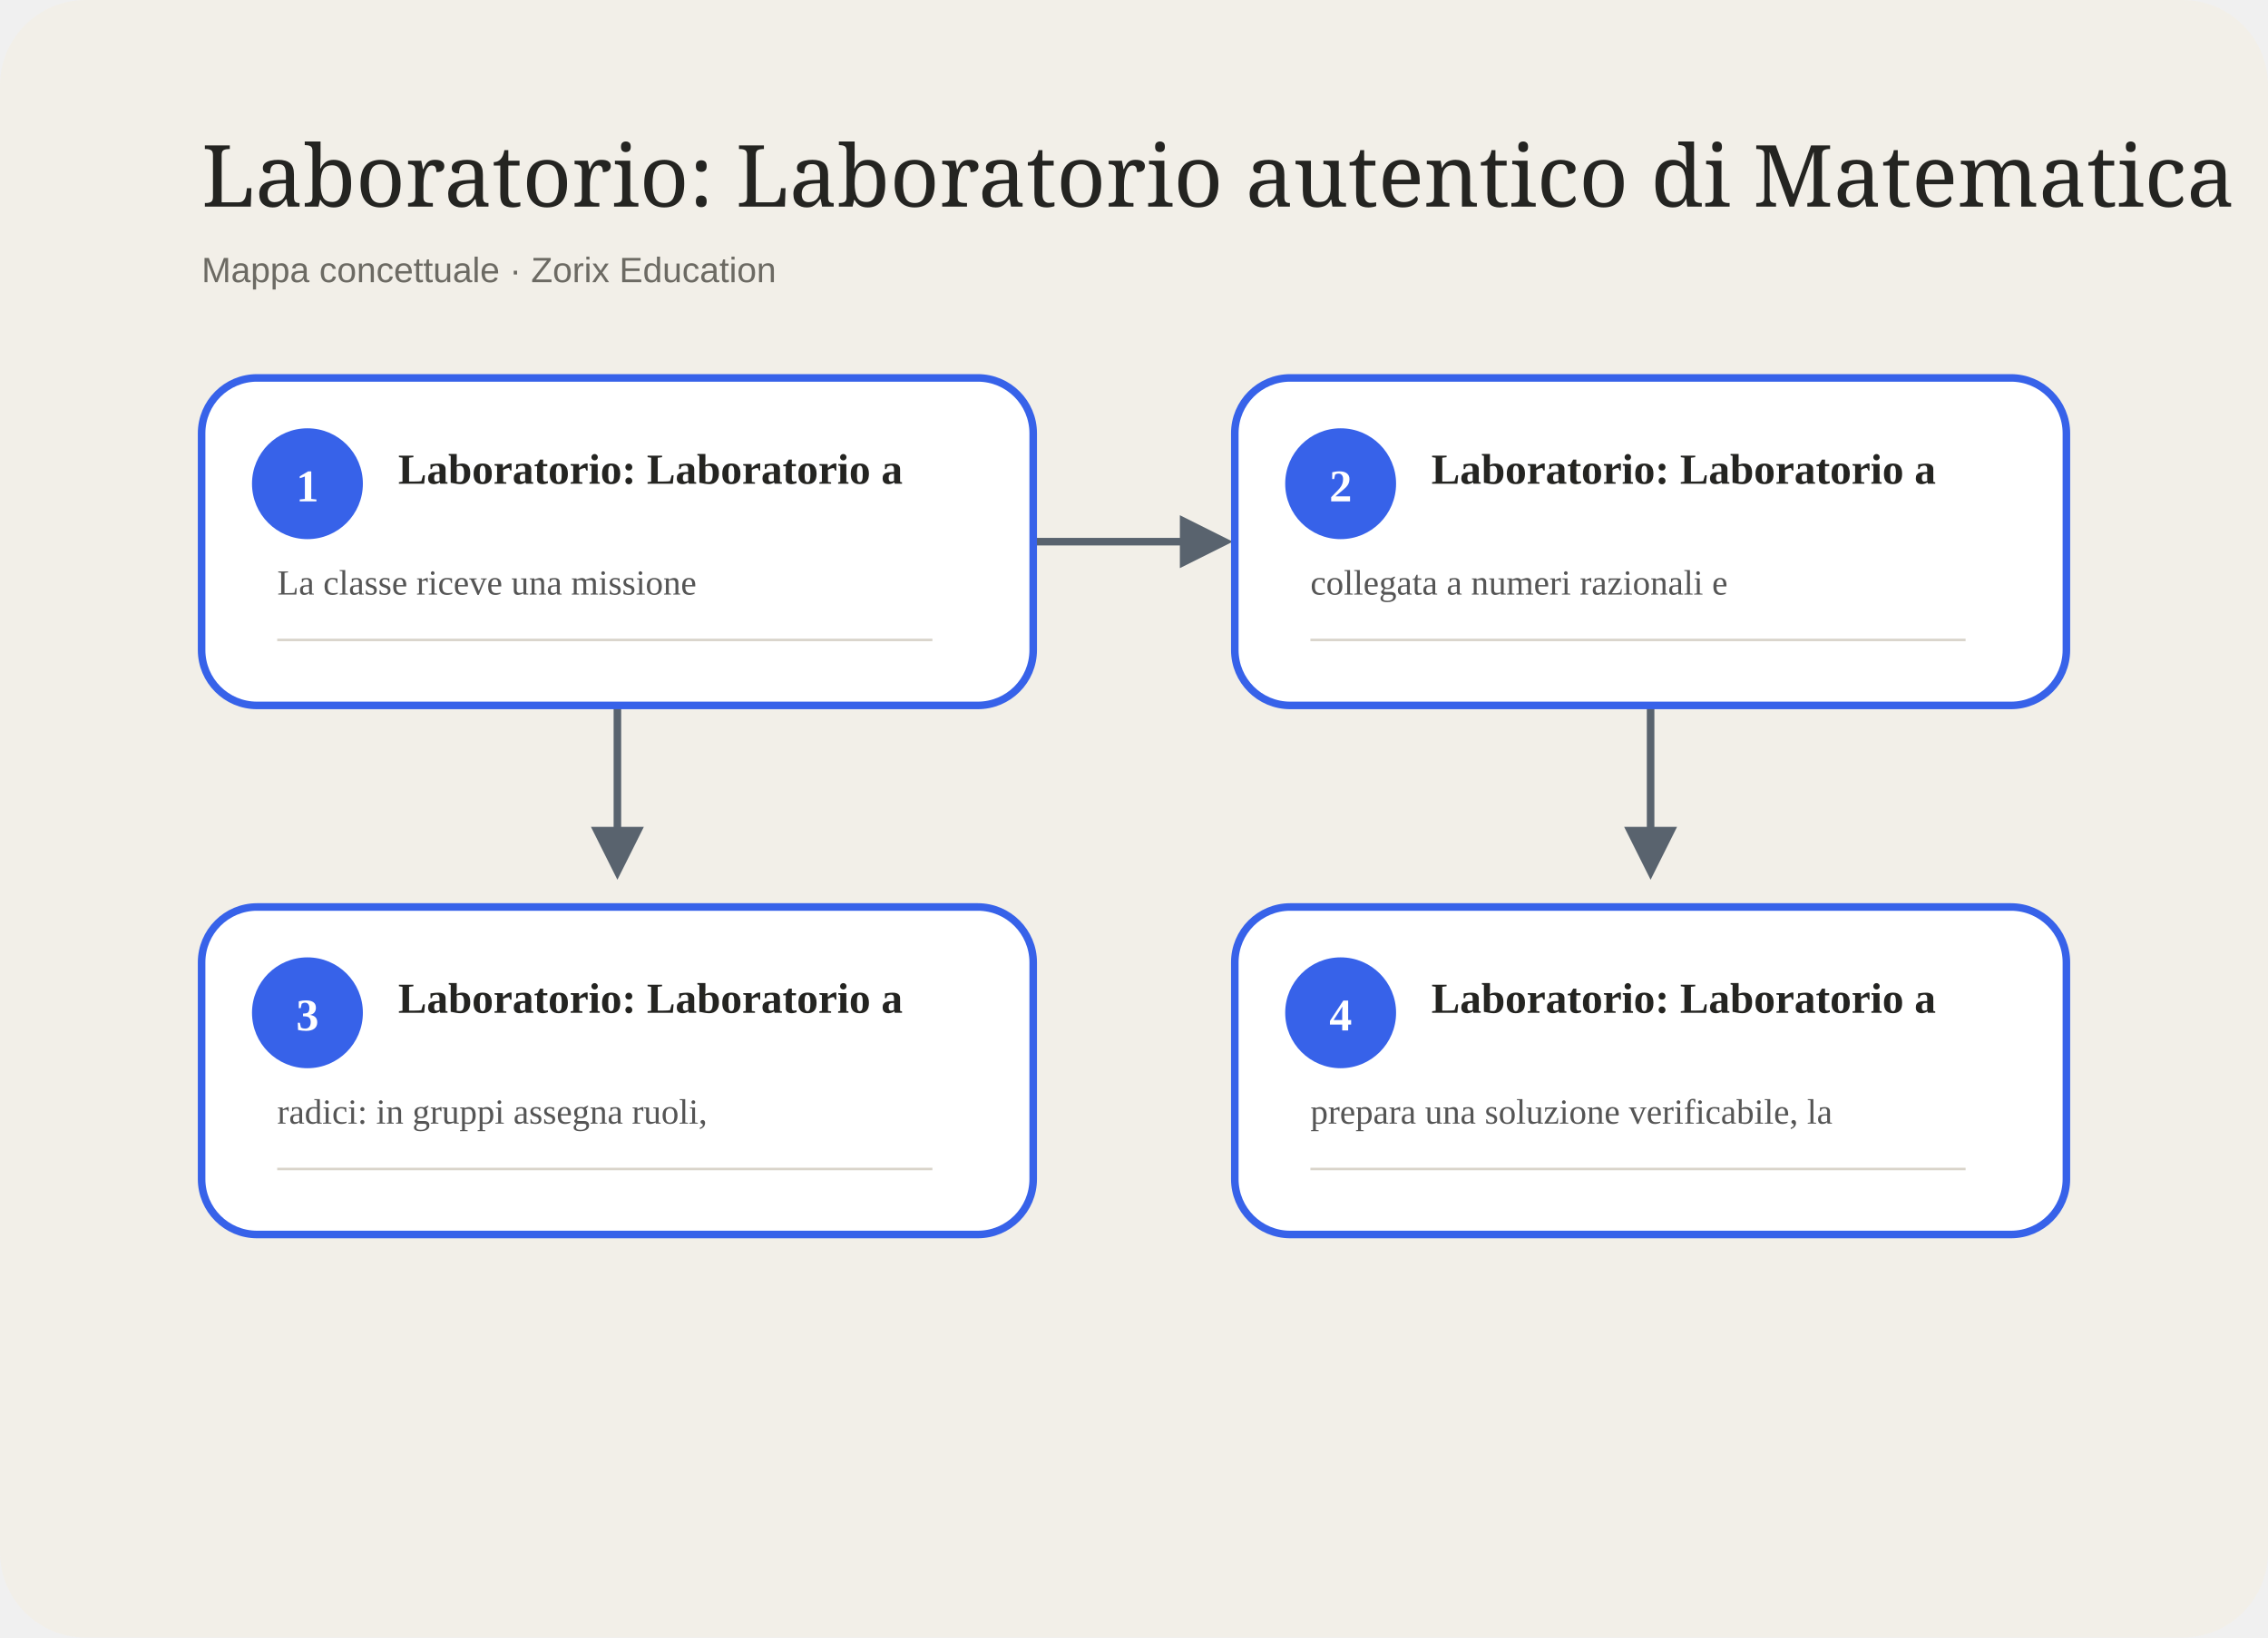
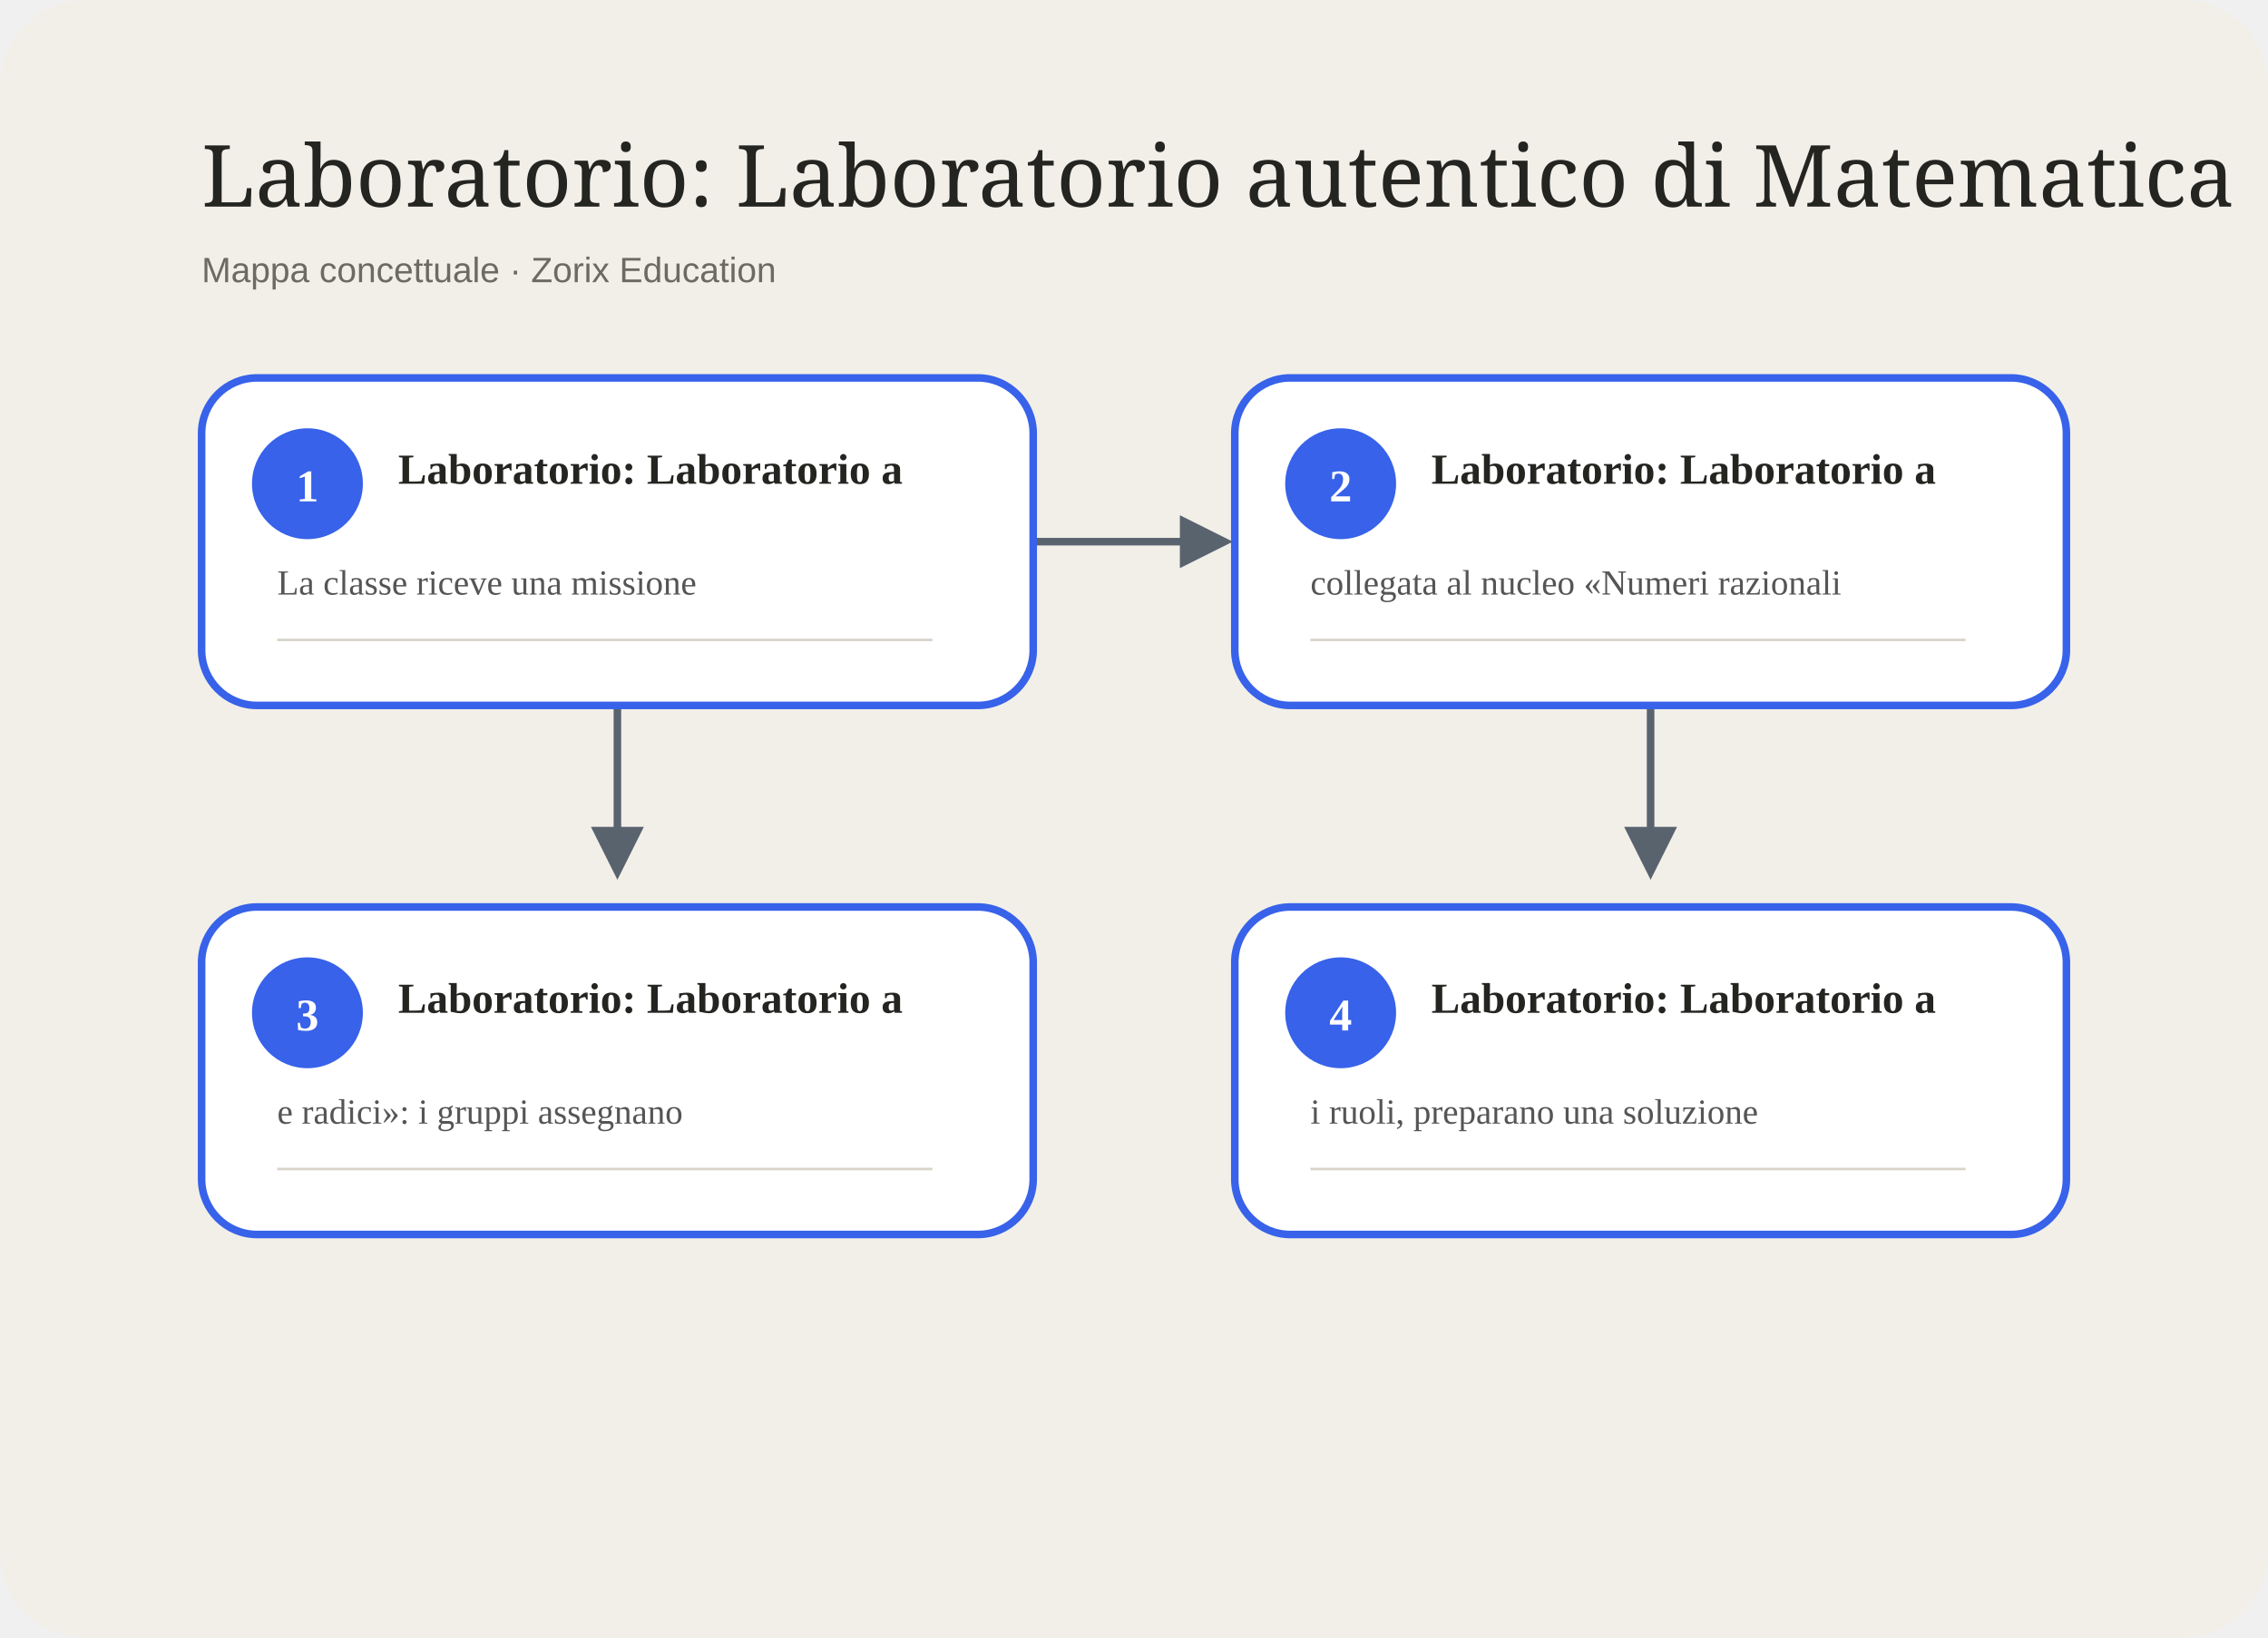
<svg xmlns="http://www.w3.org/2000/svg" width="900" height="650" viewBox="0 0 900 650" role="img" aria-labelledby="t d">
  <defs>
    <marker id="a" viewBox="0 0 10 10" refX="8" refY="5" markerWidth="7" markerHeight="7" orient="auto-start-reverse">
      <path d="M0 0L10 5L0 10z" fill="#59636e" />
    </marker>
  </defs>
  <rect width="900" height="650" rx="34" fill="#f2efe8" />
  <text x="80" y="82" font-family="Georgia,serif" font-size="34" fill="#242421">Laboratorio: Laboratorio autentico di Matematica</text>
  <text x="80" y="112" font-family="Arial,sans-serif" font-size="14" fill="#6c6a63">Mappa concettuale · Zorix Education</text>
  <path d="M410 215 H485" stroke="#59636e" stroke-width="3" marker-end="url(#a)" />
  <path d="M245 280 V345" stroke="#59636e" stroke-width="3" marker-end="url(#a)" />
  <path d="M655 280 V345" stroke="#59636e" stroke-width="3" marker-end="url(#a)" />
  <g transform="translate(80 150)">
    <rect width="330" height="130" rx="22" fill="#fff" stroke="#3762e9" stroke-width="3" />
    <circle cx="42" cy="42" r="22" fill="#3762e9" />
    <text x="42" y="49" text-anchor="middle" fill="white" font-size="18" font-weight="700">1</text>
    <text x="78" y="42" font-size="17" font-weight="700" fill="#242421">Laboratorio: Laboratorio a</text>
    <text x="30" y="86" font-size="14" fill="#555">La classe riceve una missione</text>
    <path d="M30 104 H290" stroke="#d9d4ca" />
  </g>
  <g transform="translate(490 150)">
    <rect width="330" height="130" rx="22" fill="#fff" stroke="#3762e9" stroke-width="3" />
    <circle cx="42" cy="42" r="22" fill="#3762e9" />
    <text x="42" y="49" text-anchor="middle" fill="white" font-size="18" font-weight="700">2</text>
    <text x="78" y="42" font-size="17" font-weight="700" fill="#242421">Laboratorio: Laboratorio a</text>
-     <text x="30" y="86" font-size="14" fill="#555">collegata a numeri razionali e</text>
+     <text x="30" y="86" font-size="14" fill="#555">collegata al nucleo «Numeri razionali</text>
    <path d="M30 104 H290" stroke="#d9d4ca" />
  </g>
  <g transform="translate(80 360)">
    <rect width="330" height="130" rx="22" fill="#fff" stroke="#3762e9" stroke-width="3" />
    <circle cx="42" cy="42" r="22" fill="#3762e9" />
    <text x="42" y="49" text-anchor="middle" fill="white" font-size="18" font-weight="700">3</text>
    <text x="78" y="42" font-size="17" font-weight="700" fill="#242421">Laboratorio: Laboratorio a</text>
-     <text x="30" y="86" font-size="14" fill="#555">radici: in gruppi assegna ruoli,</text>
+     <text x="30" y="86" font-size="14" fill="#555">e radici»: i gruppi assegnano</text>
    <path d="M30 104 H290" stroke="#d9d4ca" />
  </g>
  <g transform="translate(490 360)">
    <rect width="330" height="130" rx="22" fill="#fff" stroke="#3762e9" stroke-width="3" />
    <circle cx="42" cy="42" r="22" fill="#3762e9" />
    <text x="42" y="49" text-anchor="middle" fill="white" font-size="18" font-weight="700">4</text>
    <text x="78" y="42" font-size="17" font-weight="700" fill="#242421">Laboratorio: Laboratorio a</text>
-     <text x="30" y="86" font-size="14" fill="#555">prepara una soluzione verificabile, la</text>
+     <text x="30" y="86" font-size="14" fill="#555">i ruoli, preparano una soluzione</text>
    <path d="M30 104 H290" stroke="#d9d4ca" />
  </g>
</svg>
